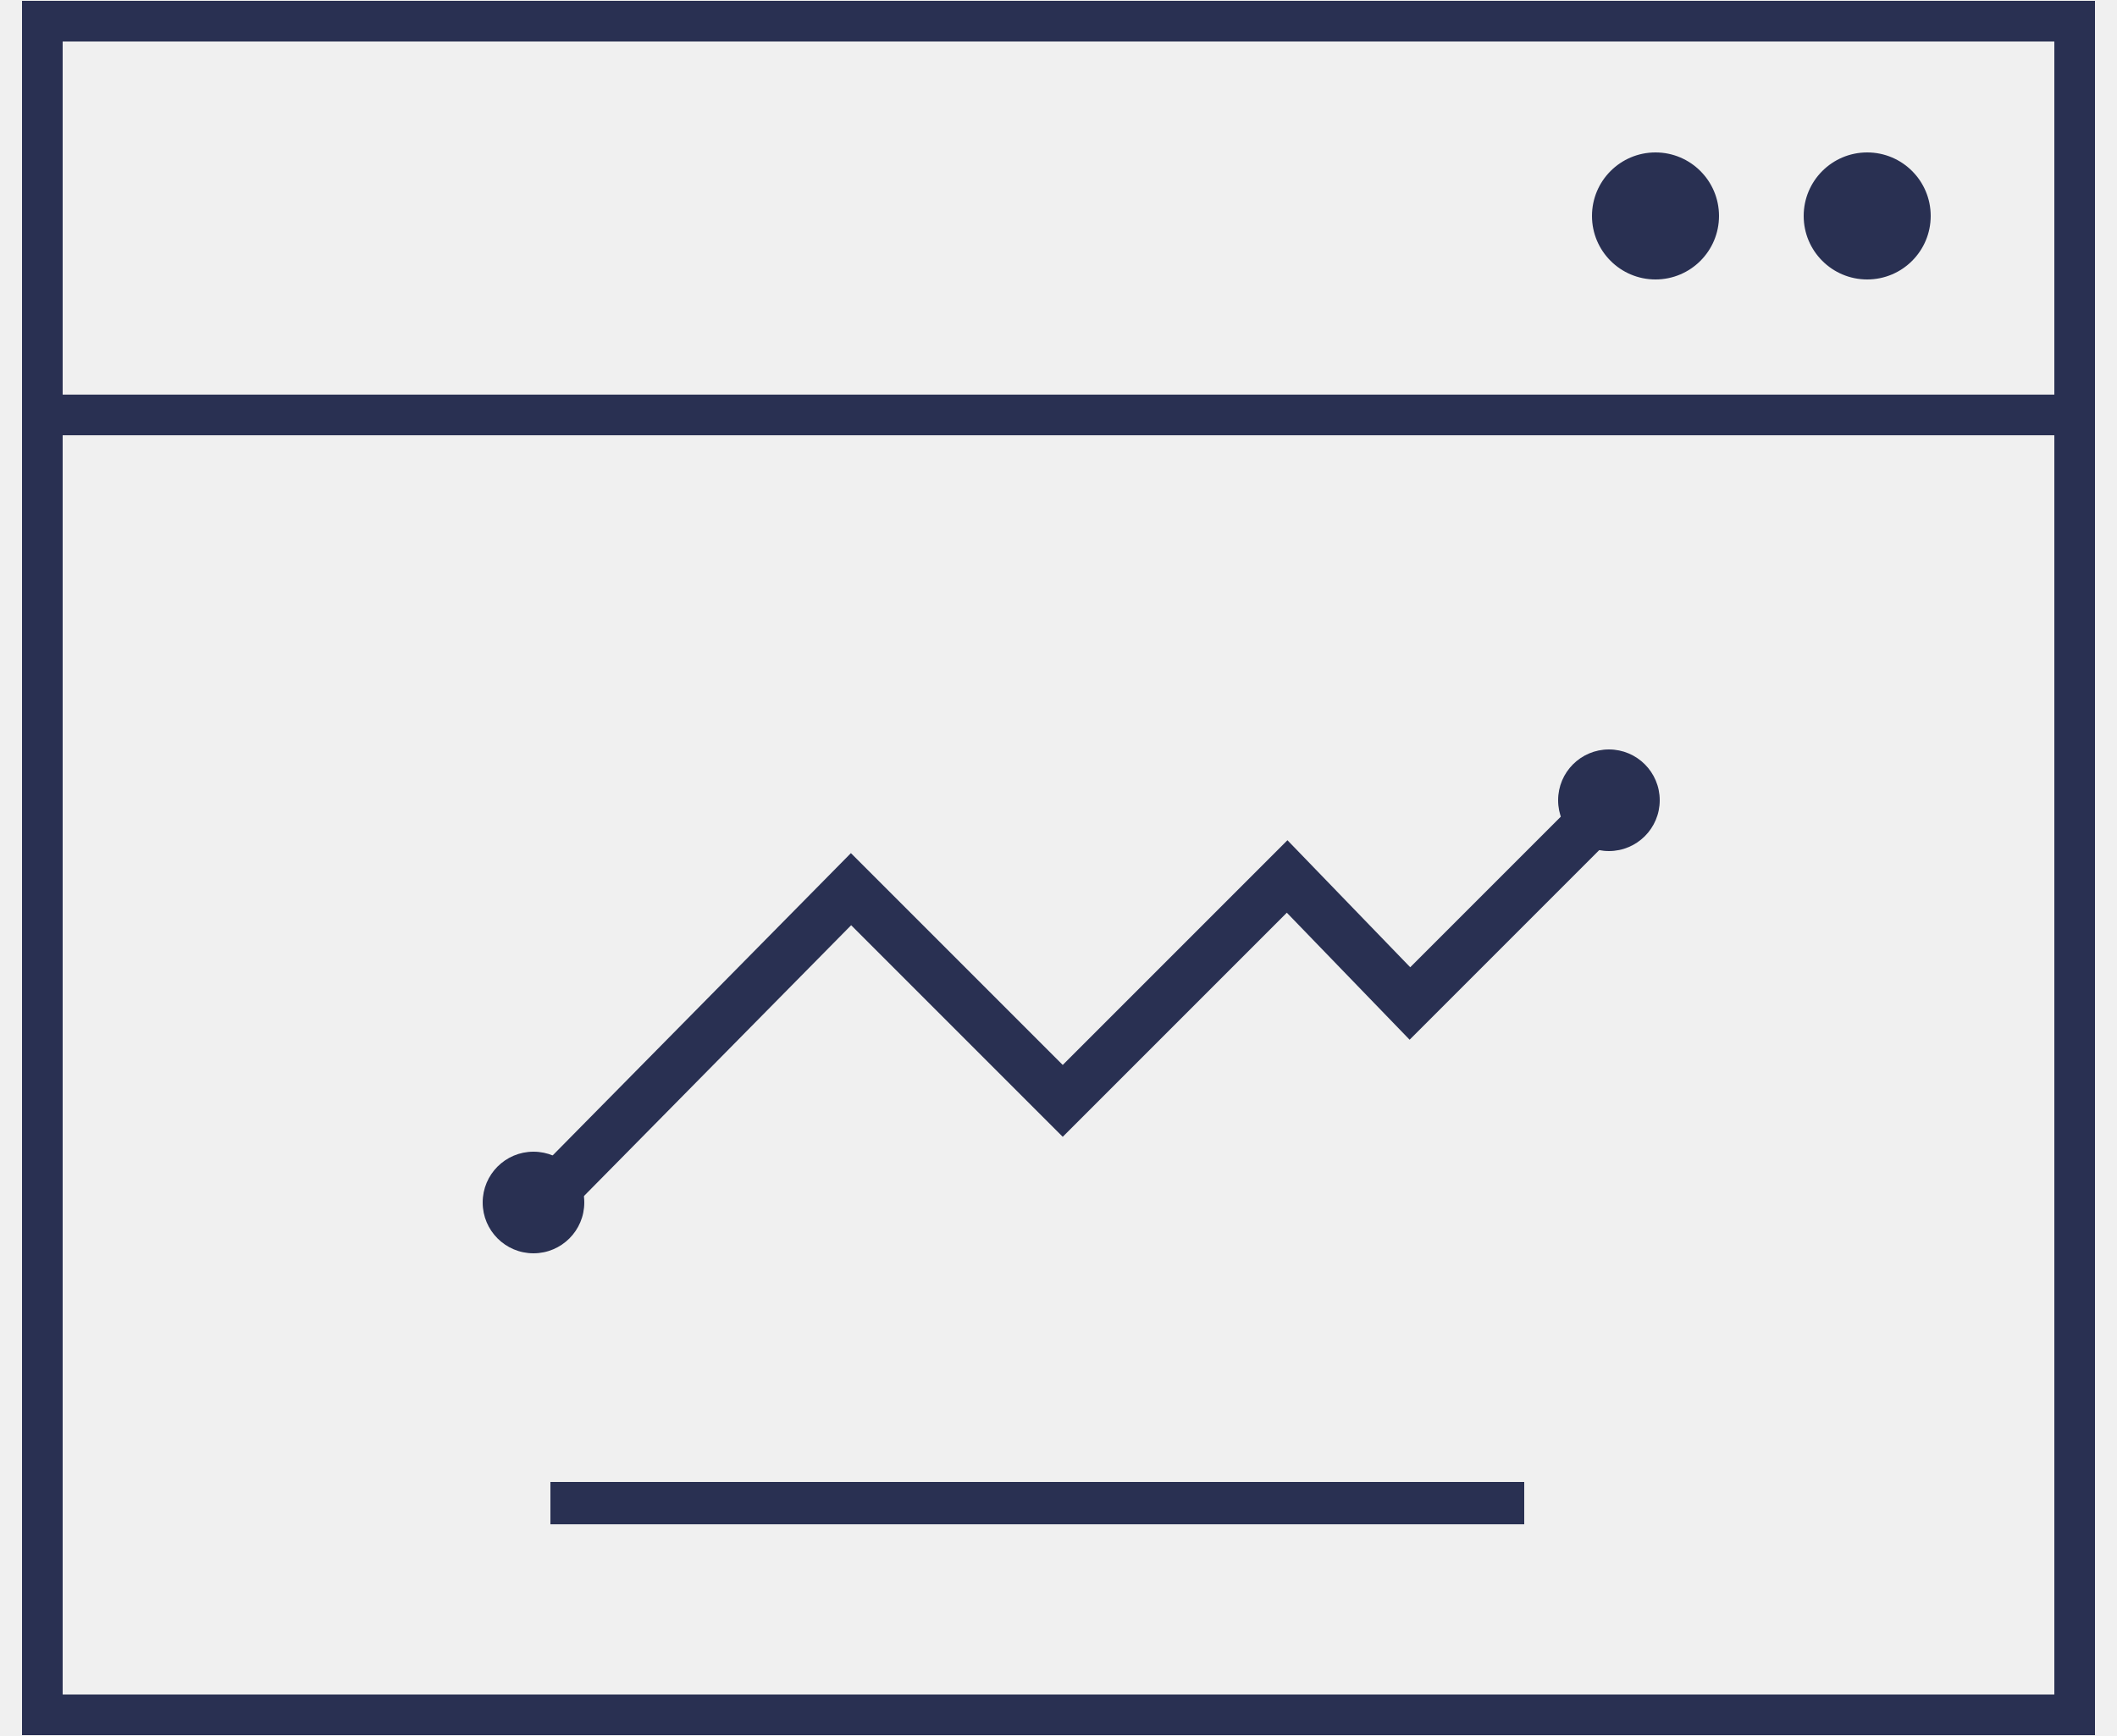
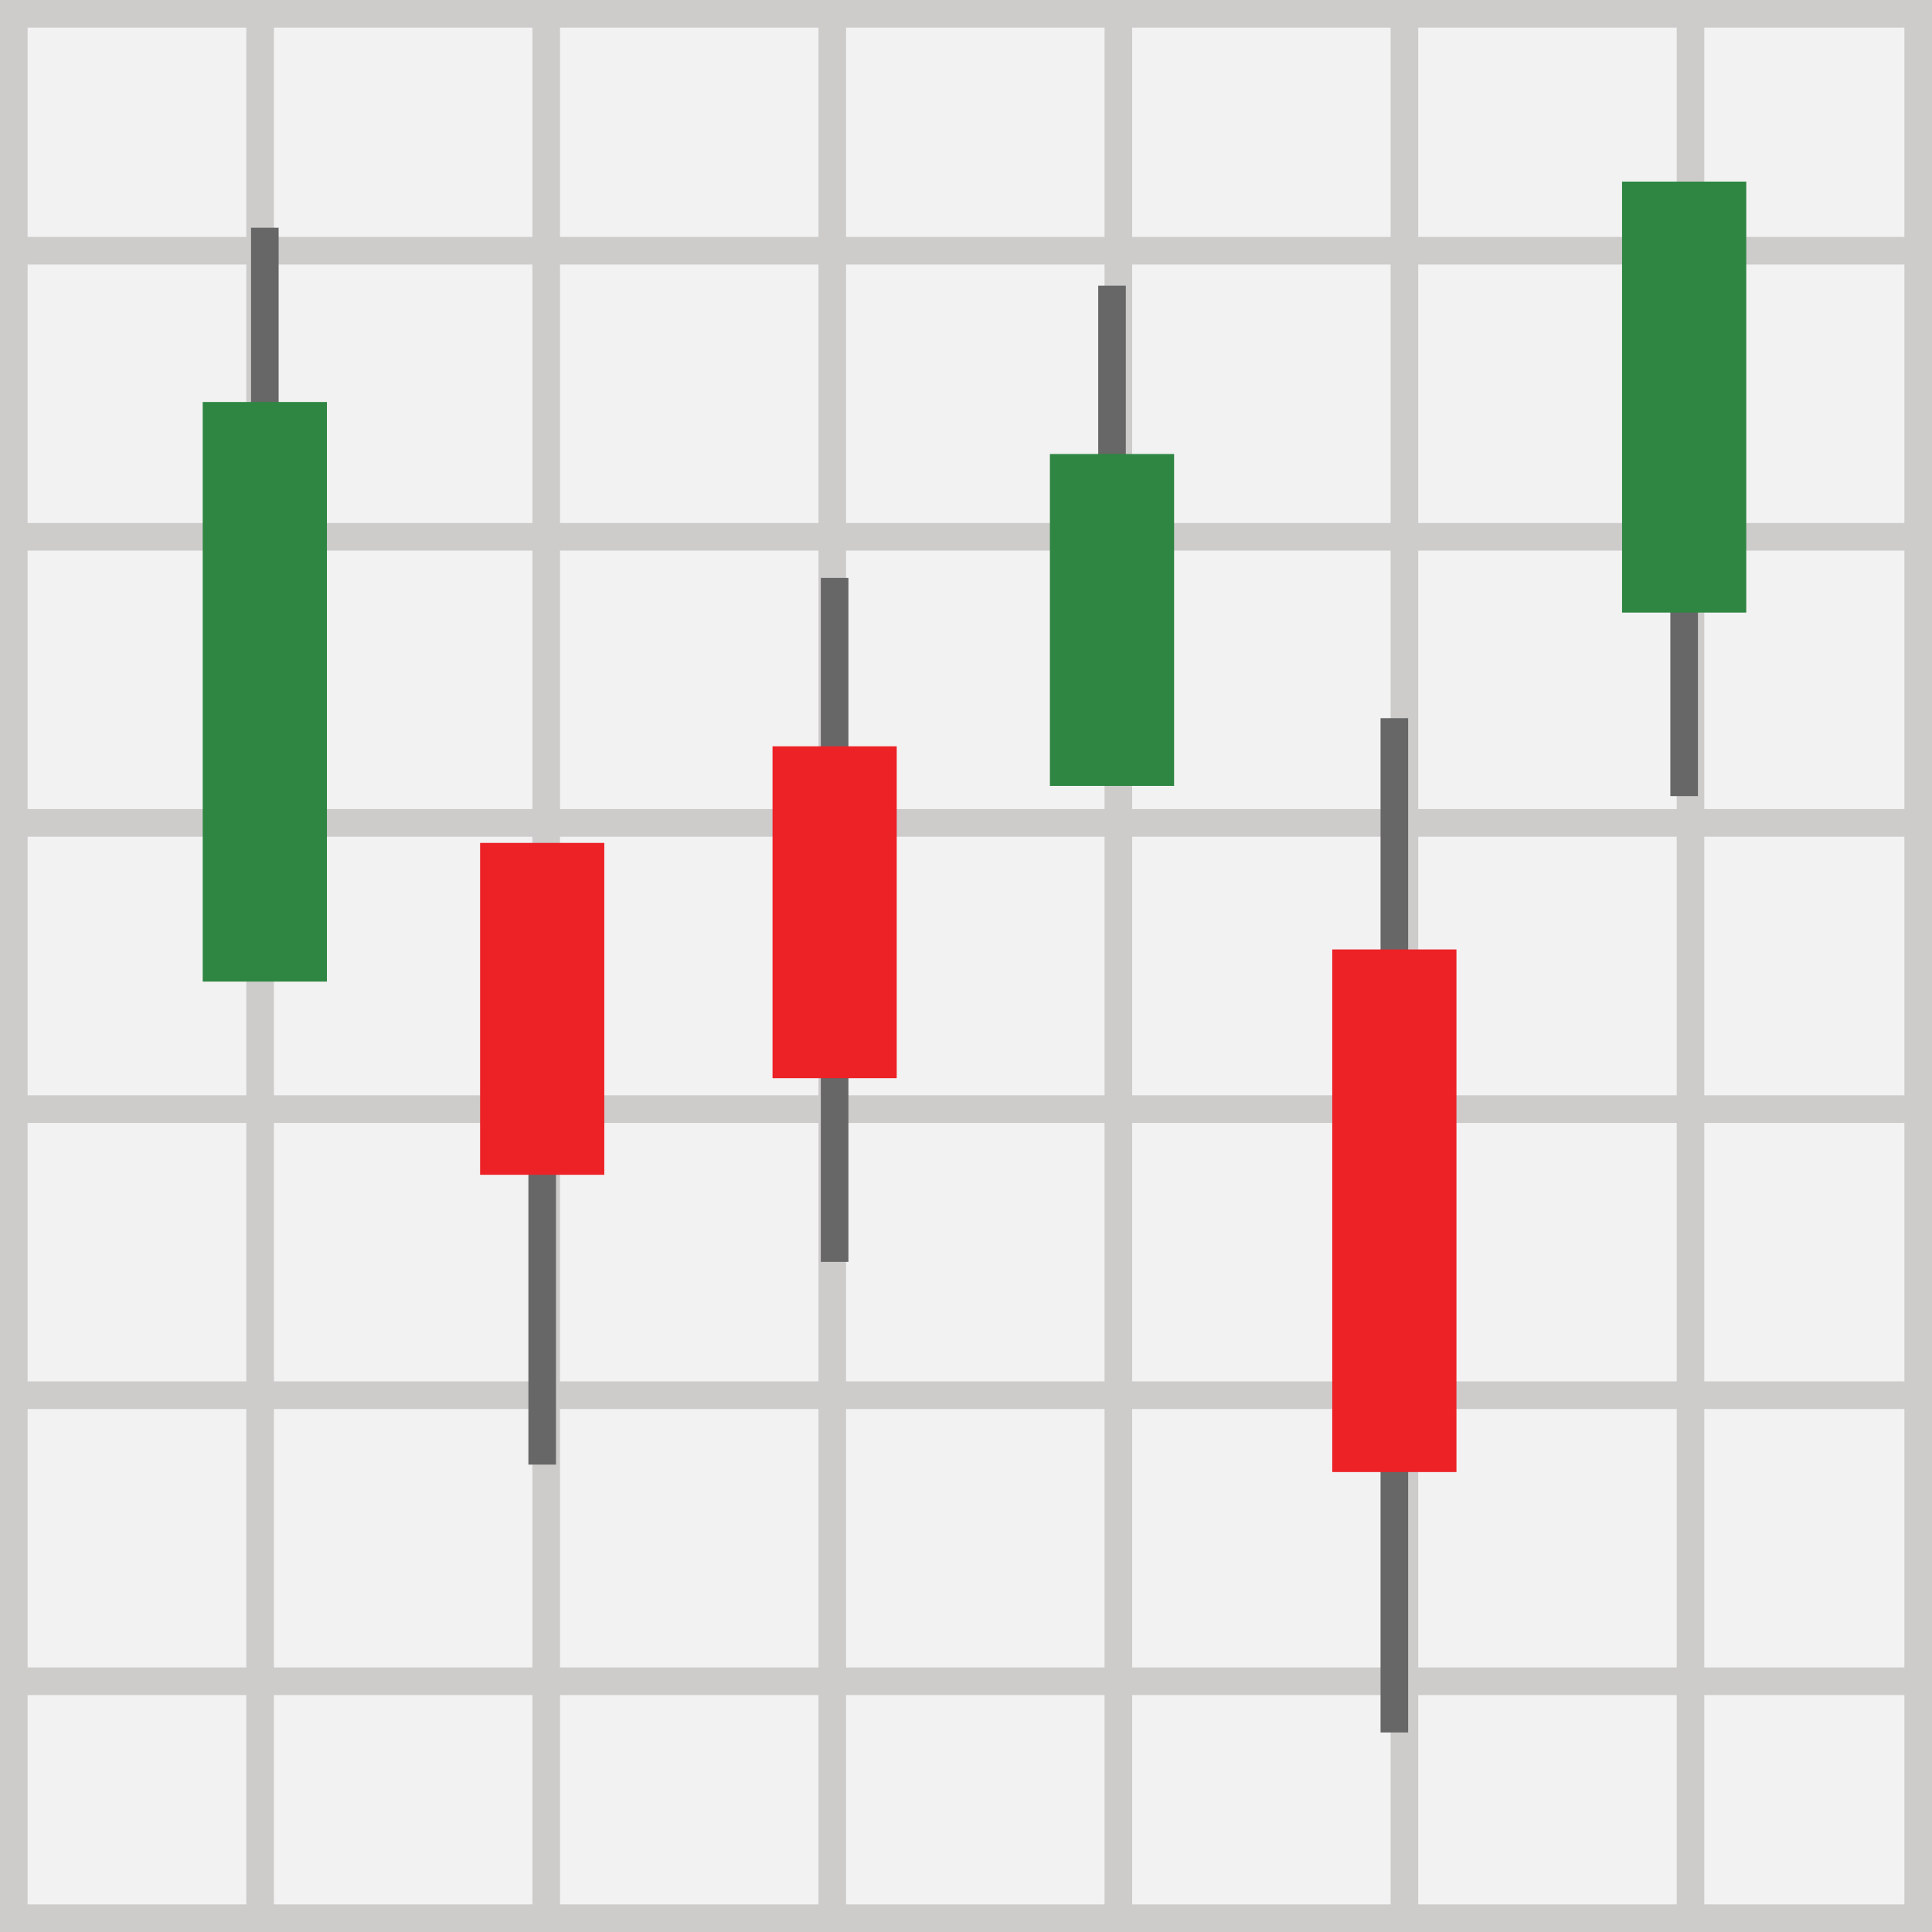
- <svg xmlns="http://www.w3.org/2000/svg" version="1.1" id="Layer_1" x="0px" y="0px" viewBox="0 0 50 41" style="enable-background:new 0 0 50 41;" xml:space="preserve">
-   <style type="text/css">
- 	.st0{fill:none;stroke:#293052;stroke-width:0.96;stroke-miterlimit:10;}
- 	.st1{fill:#293052;}
- 	.st2{fill:none;stroke:#293052;}
- 	.st3{fill:none;stroke:#293052;stroke-width:1.2;stroke-miterlimit:10;}
- 	.st4{fill:#FCF0E5;}
- 	.st5{fill:#E0DEE3;}
- 	.st6{fill:#FFFFFF;stroke:#293052;stroke-width:0.96;}
- 	.st7{fill:#EE3E35;}
- 	.st8{fill:#FBD800;}
- 	.st9{fill:#61BB5B;}
- 	.st10{fill:#5BB055;}
- 	.st11{fill:#FFFFFF;}
- 	.st12{fill:url(#SVGID_1_);}
- 	.st13{fill:#EACA05;}
- 	.st14{fill:#DE3A32;}
- 	.st15{fill:none;stroke:#293052;stroke-width:0.48;stroke-miterlimit:10;}
- 	.st16{fill:#F1F0F2;}
- 	.st17{fill:none;stroke:#293052;stroke-width:0.959;stroke-miterlimit:10;}
- 	.st18{fill:#FFFFFF;stroke:#293052;stroke-width:0.959;}
- 	.st19{fill:none;stroke:#293052;stroke-width:0.479;stroke-miterlimit:10;}
- 	.st20{fill:url(#SVGID_2_);}
- 	.st21{fill:url(#SVGID_3_);}
- 	.st22{fill:url(#SVGID_4_);}
- 	.st23{fill:url(#SVGID_5_);}
- 	.st24{fill:url(#SVGID_6_);}
- 	.st25{fill:url(#SVGID_7_);}
- 	.st26{fill:url(#SVGID_8_);}
- 	.st27{fill:url(#SVGID_9_);}
- 	.st28{fill:url(#SVGID_10_);}
- 	.st29{fill:url(#SVGID_11_);}
- 	.st30{opacity:0.5;fill:url(#SVGID_12_);}
- 	.st31{opacity:0.4;fill:url(#SVGID_13_);enable-background:new    ;}
- 	.st32{fill:url(#SVGID_14_);}
- 	.st33{clip-path:url(#SVGID_18_);fill:url(#SVGID_19_);}
- 	.st34{opacity:0.6;clip-path:url(#SVGID_18_);fill:url(#SVGID_20_);}
- 	.st35{fill:#8DD7F7;}
- 	.st36{fill:url(#SVGID_21_);}
- 	.st37{fill:url(#SVGID_22_);}
- 	.st38{fill:url(#SVGID_23_);}
- 	.st39{fill:url(#SVGID_24_);}
- 	.st40{fill:url(#SVGID_25_);}
- 	.st41{fill:url(#SVGID_26_);}
- 	.st42{fill:url(#SVGID_27_);}
- 	.st43{fill:url(#SVGID_28_);}
- 	.st44{fill:url(#SVGID_29_);}
- 	.st45{fill:url(#SVGID_30_);}
- 	.st46{fill:url(#SVGID_31_);}
- 	.st47{fill:url(#SVGID_32_);}
- 	.st48{fill:url(#SVGID_33_);}
- 	.st49{fill:url(#SVGID_34_);}
- 	.st50{fill:url(#SVGID_35_);}
- 	.st51{fill:url(#SVGID_36_);}
- 	.st52{fill:url(#SVGID_37_);}
- 	.st53{fill:url(#SVGID_38_);}
- 	.st54{opacity:0.1;fill:url(#SVGID_39_);}
- 	.st55{opacity:0.5;fill:url(#SVGID_40_);}
- 	.st56{opacity:0.5;fill:url(#SVGID_41_);}
- 	.st57{opacity:0.5;fill:url(#SVGID_42_);}
- 	.st58{fill:url(#SVGID_43_);}
- 	.st59{opacity:0.1;fill:url(#SVGID_44_);}
- 	.st60{fill:url(#SVGID_45_);}
- 	.st61{fill:none;stroke:#293052;stroke-width:1.6;}
- 	.st62{fill:none;stroke:#293052;stroke-width:0.954;stroke-miterlimit:10;}
- 	.st63{fill:#FFFFFF;stroke:#293052;stroke-width:0.954;}
- 	.st64{fill:url(#SVGID_46_);}
- 	.st65{fill:none;stroke:#293052;stroke-width:0.543;}
- 	.st66{fill:none;stroke:#293052;stroke-width:0.956;stroke-miterlimit:10;}
- 	.st67{fill:#FFFFFF;stroke:#293052;stroke-width:0.956;}
- 	.st68{fill:url(#SVGID_47_);}
- 	.st69{fill:url(#SVGID_48_);}
- 	.st70{fill:url(#SVGID_49_);}
- 	.st71{fill:url(#SVGID_50_);}
- 	.st72{fill:url(#SVGID_51_);}
- 	.st73{fill:url(#SVGID_52_);}
- 	.st74{fill:url(#SVGID_53_);}
- 	.st75{fill:url(#SVGID_54_);}
- 	.st76{fill:url(#SVGID_55_);}
- 	.st77{fill:url(#SVGID_56_);}
- 	.st78{opacity:0.5;fill:url(#SVGID_57_);}
- 	.st79{opacity:0.4;fill:url(#SVGID_58_);enable-background:new    ;}
- 	.st80{fill:url(#SVGID_59_);}
- 	.st81{clip-path:url(#SVGID_63_);fill:url(#SVGID_64_);}
- 	.st82{opacity:0.6;clip-path:url(#SVGID_63_);fill:url(#SVGID_65_);}
- 	.st83{fill:url(#SVGID_66_);}
- 	.st84{fill:url(#SVGID_67_);}
- 	.st85{fill:url(#SVGID_68_);}
- 	.st86{fill:url(#SVGID_69_);}
- 	.st87{fill:url(#SVGID_70_);}
- 	.st88{fill:url(#SVGID_71_);}
- 	.st89{fill:url(#SVGID_72_);}
- 	.st90{fill:url(#SVGID_73_);}
- 	.st91{fill:url(#SVGID_74_);}
- 	.st92{fill:url(#SVGID_75_);}
- 	.st93{fill:url(#SVGID_76_);}
- 	.st94{fill:url(#SVGID_77_);}
- 	.st95{fill:url(#SVGID_78_);}
- 	.st96{fill:url(#SVGID_79_);}
- 	.st97{fill:url(#SVGID_80_);}
- 	.st98{fill:url(#SVGID_81_);}
- 	.st99{fill:url(#SVGID_82_);}
- 	.st100{fill:url(#SVGID_83_);}
- 	.st101{opacity:0.1;fill:url(#SVGID_84_);}
- 	.st102{opacity:0.5;fill:url(#SVGID_85_);}
- 	.st103{opacity:0.5;fill:url(#SVGID_86_);}
- 	.st104{opacity:0.5;fill:url(#SVGID_87_);}
- 	.st105{fill:url(#SVGID_88_);}
- 	.st106{opacity:0.1;fill:url(#SVGID_89_);}
- 	.st107{fill:url(#SVGID_90_);}
- 	.st108{fill:none;stroke:#293052;stroke-width:0.544;}
- </style>
-   <g>
-     <g>
-       <rect x="1" y="0.5" class="st0" width="48" height="40" />
-       <line class="st0" x1="1" y1="9.8" x2="49" y2="9.8" />
-       <circle class="st1" cx="44.1" cy="5.1" r="1.5" />
-       <circle class="st1" cx="39.1" cy="5.1" r="1.5" />
-     </g>
-     <line class="st2" x1="13" y1="35.5" x2="36" y2="35.5" />
-     <g>
-       <polyline class="st3" points="12.7,28.5 20.1,21 25.1,26 30.4,20.7 33.3,23.7 38.1,18.9   " />
-       <circle class="st1" cx="38" cy="18.9" r="1.2" />
-       <circle class="st1" cx="12.6" cy="28.4" r="1.2" />
-     </g>
-   </g>
+ <svg xmlns="http://www.w3.org/2000/svg" id="Layer_1" data-name="Layer 1" viewBox="0 0 140 140">
+   <defs>
+     <style>.cls-1{fill:#f3f2f2;}.cls-2{fill:#cdcccb;}.cls-3,.cls-4,.cls-5,.cls-6{fill:none;}.cls-3{stroke:#cdcccb;}.cls-3,.cls-4{stroke-width:2px;}.cls-4{stroke:#676767;}.cls-5{stroke:#2e8642;}.cls-5,.cls-6{stroke-width:9px;}.cls-6{stroke:#ec2227;}</style>
+   </defs>
+   <rect class="cls-1" x="1" y="1" width="138" height="138" />
+   <path class="cls-2" d="M138,2V138H2V2H138m2-2H0V140H140V0h0Z" />
+   <line class="cls-3" x1="18.85" y1="140" x2="18.85" />
+   <line class="cls-3" x1="39.58" y1="140" x2="39.58" />
+   <line class="cls-3" x1="60.31" y1="140" x2="60.31" />
+   <line class="cls-3" x1="81.04" y1="140" x2="81.04" />
+   <line class="cls-3" x1="101.77" y1="140" x2="101.77" />
+   <line class="cls-3" x1="122.5" y1="140" x2="122.5" />
+   <line class="cls-3" y1="18.17" x2="140" y2="18.17" />
+   <line class="cls-3" y1="38.9" x2="140" y2="38.9" />
+   <line class="cls-3" y1="59.63" x2="140" y2="59.63" />
+   <line class="cls-3" y1="80.37" x2="140" y2="80.37" />
+   <line class="cls-3" y1="101.1" x2="140" y2="101.1" />
+   <line class="cls-3" y1="121.83" x2="140" y2="121.83" />
+   <line class="cls-4" x1="19.19" y1="16.5" x2="19.19" y2="64.49" />
+   <line class="cls-5" x1="19.19" y1="29.13" x2="19.19" y2="71.13" />
+   <line class="cls-4" x1="122.04" y1="24.28" x2="122.04" y2="57.69" />
+   <line class="cls-5" x1="122.04" y1="13.16" x2="122.04" y2="44.39" />
+   <line class="cls-4" x1="39.29" y1="106.13" x2="39.29" y2="82.62" />
+   <line class="cls-6" x1="39.29" y1="61.08" x2="39.29" y2="85.13" />
+   <line class="cls-4" x1="60.48" y1="41.88" x2="60.48" y2="91.44" />
+   <line class="cls-6" x1="60.48" y1="54.08" x2="60.48" y2="78.13" />
+   <line class="cls-4" x1="80.58" y1="20.7" x2="80.58" y2="54.08" />
+   <line class="cls-5" x1="80.58" y1="32.9" x2="80.58" y2="56.95" />
+   <line class="cls-4" x1="101.04" y1="52.04" x2="101.04" y2="125.54" />
+   <line class="cls-6" x1="101.04" y1="68.8" x2="101.04" y2="106.67" />
</svg>
